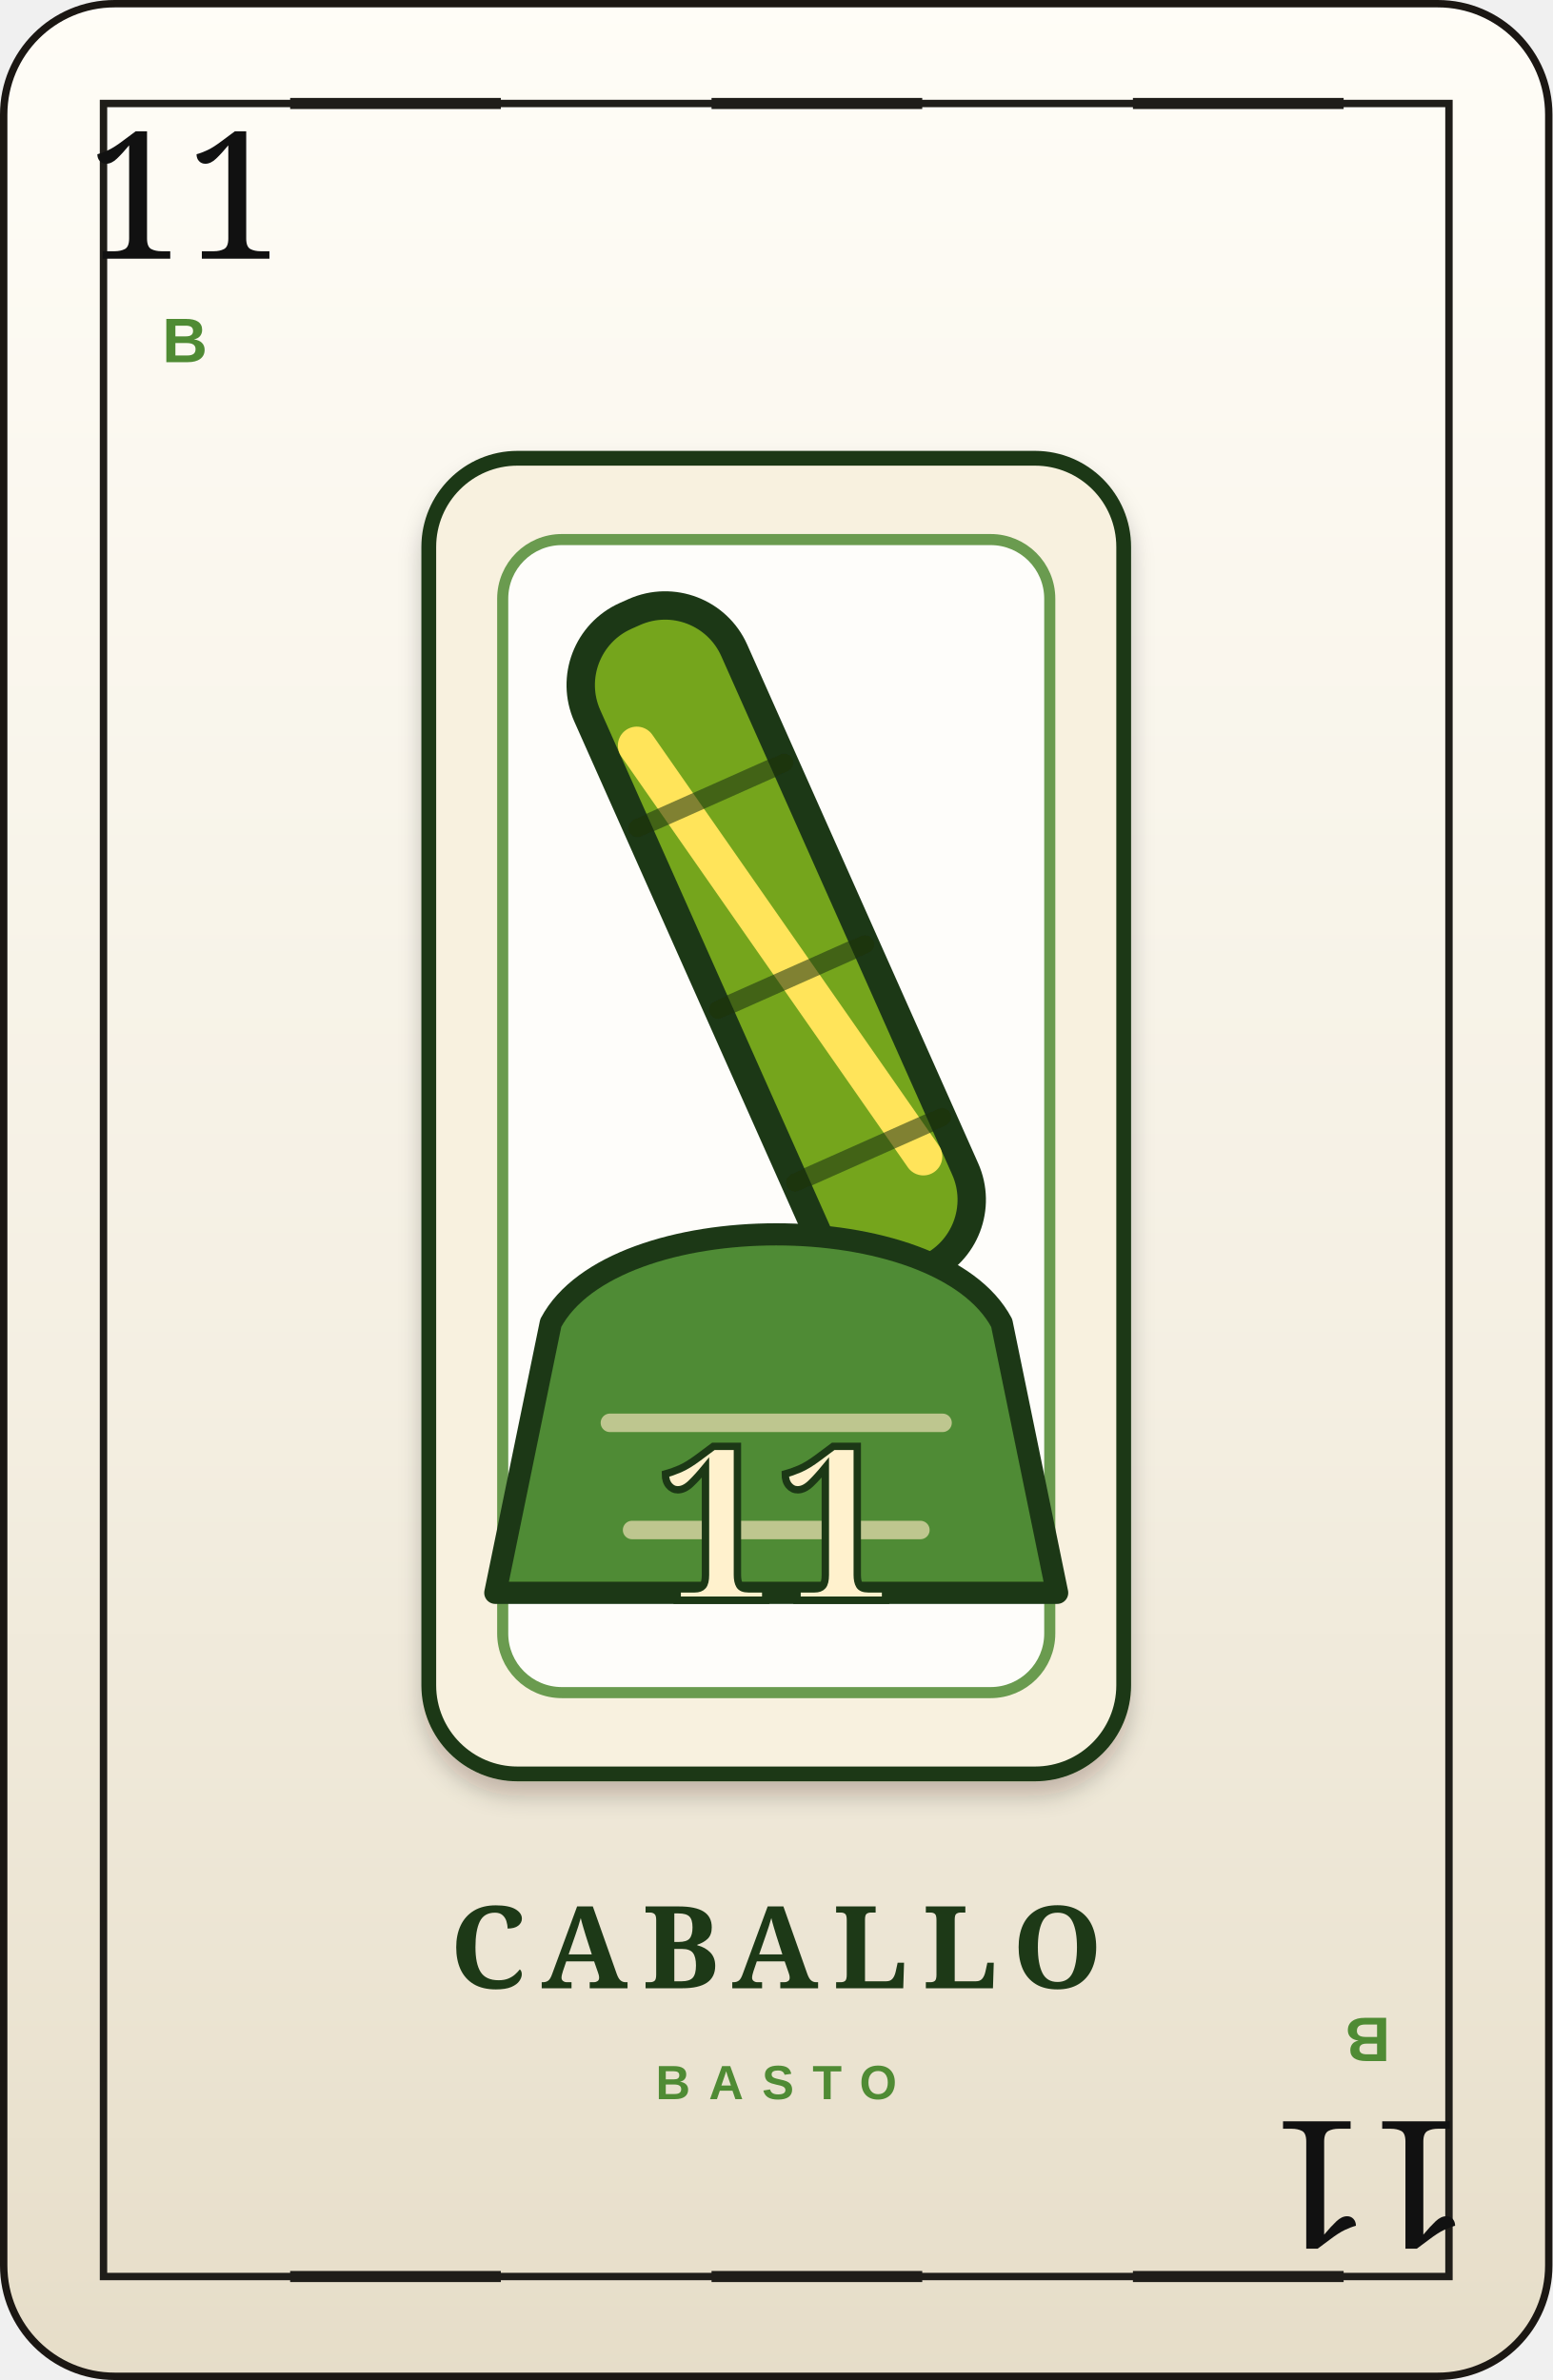
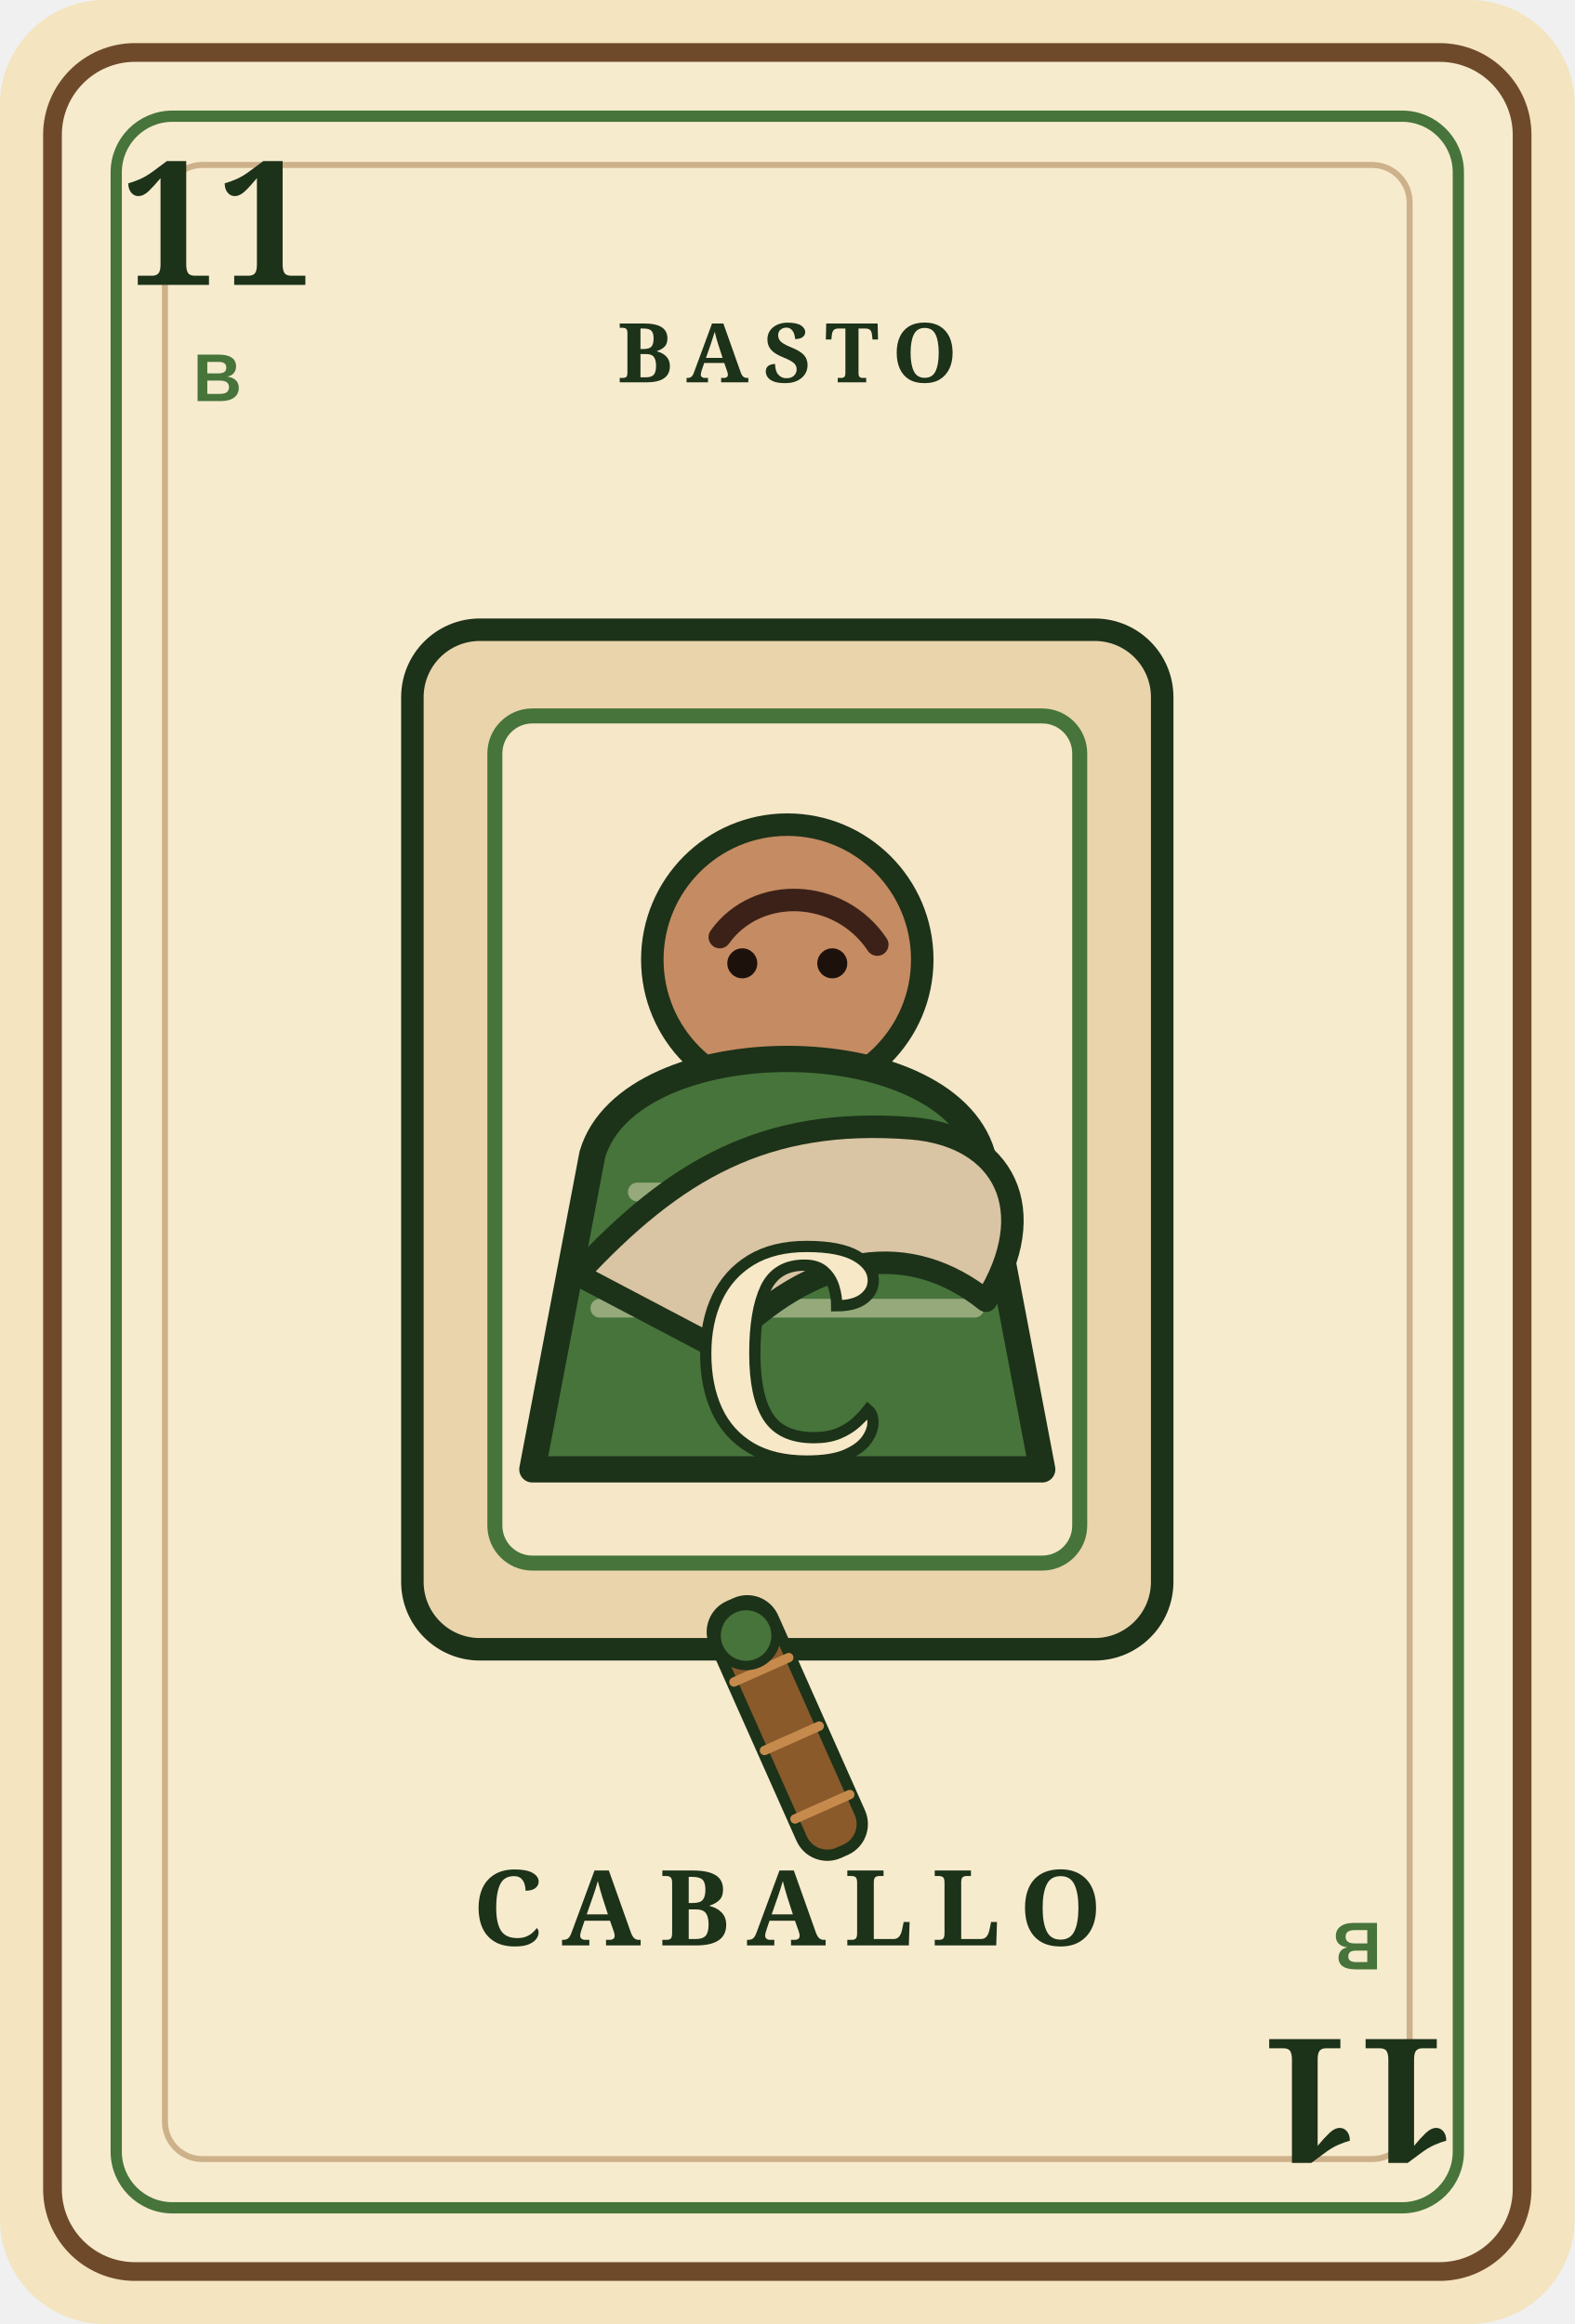
- <svg xmlns="http://www.w3.org/2000/svg" width="420" height="644" viewBox="0 0 420 644" role="img" aria-label="11 de BASTO">
-   <defs>
-     <linearGradient id="paper" x1="0" x2="0" y1="0" y2="1">
-       <stop offset="0" stop-color="#fffdf7" />
-       <stop offset="0.58" stop-color="#f4efe2" />
-       <stop offset="1" stop-color="#e6ddc8" />
-     </linearGradient>
-     <filter id="softShadow" x="-20%" y="-20%" width="140%" height="140%">
-       <feDropShadow dx="0" dy="4" stdDeviation="3" flood-color="#20140b" flood-opacity="0.22" />
-     </filter>
-   </defs>
-   <rect x="1" y="1" width="418" height="642" rx="30" fill="url(#paper)" stroke="#1b1713" stroke-width="2" />
-   <rect x="28" y="28" width="364" height="588" fill="none" stroke="#1f1d19" stroke-width="2" />
-   <path d="M80 28h54M194 28h54M308 28h54M80 616h54M194 616h54M308 616h54" stroke="#1f1d19" stroke-width="3" stroke-linecap="square" />
-   <g transform="translate(50 70) rotate(0)">
-     <text x="0" y="0" text-anchor="middle" font-family="Georgia, serif" font-size="48" fill="#111">11</text>
-     <text x="0" y="28" text-anchor="middle" font-family="Arial, sans-serif" font-size="17" font-weight="900" fill="#4f8b34">B</text>
+ <svg xmlns="http://www.w3.org/2000/svg" width="420" height="620" viewBox="0 0 420 620" role="img" aria-label="11 de BASTO">
+   <rect width="420" height="620" rx="28" fill="#f4e4bf" />
+   <rect x="14" y="14" width="392" height="592" rx="22" fill="#f7ebce" stroke="#6e4a2b" stroke-width="5" />
+   <rect x="31" y="31" width="358" height="558" rx="15" fill="none" stroke="#46743a" stroke-width="3" />
+   <rect x="44" y="44" width="332" height="532" rx="10" fill="none" stroke="#9f7040" stroke-width="1.6" opacity="0.48" />
+   <g transform="translate(58 76) rotate(0)">
+     <text x="0" y="0" text-anchor="middle" font-family="Georgia, serif" font-size="46" font-weight="800" fill="#1c3219">11</text>
+     <text x="0" y="31" text-anchor="middle" font-family="Arial, sans-serif" font-size="18" font-weight="900" fill="#46743a">B</text>
  </g>
-   <g transform="translate(370 574) rotate(180)">
-     <text x="0" y="0" text-anchor="middle" font-family="Georgia, serif" font-size="48" fill="#111">11</text>
-     <text x="0" y="28" text-anchor="middle" font-family="Arial, sans-serif" font-size="17" font-weight="900" fill="#4f8b34">B</text>
+   <g transform="translate(362 544) rotate(180)">
+     <text x="0" y="0" text-anchor="middle" font-family="Georgia, serif" font-size="46" font-weight="800" fill="#1c3219">11</text>
+     <text x="0" y="31" text-anchor="middle" font-family="Arial, sans-serif" font-size="18" font-weight="900" fill="#46743a">B</text>
  </g>
-   <g filter="url(#softShadow)">
-     <rect x="116" y="124" width="188" height="356" rx="24" fill="#f8f1df" stroke="#1d3917" stroke-width="4" />
-     <rect x="136" y="146" width="148" height="312" rx="16" fill="#ffffff" stroke="#4f8b34" stroke-width="3" opacity="0.84" />
-     <g transform="translate(210 255)">
-       <g transform="scale(1.28)">
+   <text x="210" y="102" text-anchor="middle" font-family="Georgia, serif" font-size="22" font-weight="700" letter-spacing="4" fill="#1c3219">BASTO</text>
+   <g>
+     <g transform="translate(210 304)">
+       <rect x="-100" y="-136" width="200" height="272" rx="18" fill="#ead4ac" stroke="#1c3219" stroke-width="6" />
+       <rect x="-78" y="-113" width="156" height="226" rx="10" fill="#f5e7c8" stroke="#46743a" stroke-width="4" />
+       <circle cx="0" cy="-48" r="36" fill="#c58b62" stroke="#1c3219" stroke-width="6" />
+       <path d="M-18-54C-8-68 14-67 24-52" fill="none" stroke="#3b2118" stroke-width="6" stroke-linecap="round" />
+       <circle cx="-12" cy="-47" r="4" fill="#1d110c" />
+       <circle cx="12" cy="-47" r="4" fill="#1d110c" />
+       <path d="M-52 4C-42-30 42-30 52 4L68 88H-68Z" fill="#46743a" stroke="#1c3219" stroke-width="7" stroke-linejoin="round" />
+       <path d="M-40 14H40M-50 45H50" stroke="#f5e7c8" stroke-width="5" stroke-linecap="round" opacity="0.46" />
+       <path d="M-56 36C-30 8-6-6 33-3C58-1 68 19 53 43C33 27 8 29-18 56Z" fill="#d9c4a3" stroke="#1c3219" stroke-width="6" stroke-linejoin="round" />
+       <text x="0" y="85" text-anchor="middle" font-family="Georgia, serif" font-size="78" font-weight="800" fill="#f7e8c7" stroke="#1c3219" stroke-width="3">C</text>
+       <g transform="translate(0 157) rotate(0) scale(0.5)">
        <g transform="rotate(-24)">
-           <rect x="-17" y="-76" width="34" height="152" rx="16" fill="#75a51f" stroke="#1d3917" stroke-width="6" />
-           <path d="M-10-50L10 54" stroke="#ffe45a" stroke-width="8" stroke-linecap="round" />
-           <path d="M-17-34H17M-17 8H17M-17 48H17" stroke="#17300d" stroke-width="4" stroke-linecap="round" opacity="0.55" />
+           <rect x="-17" y="-72" width="34" height="144" rx="15" fill="#8a5a2b" stroke="#1c3219" stroke-width="6" />
+           <path d="M-16-34H16M-16 6H16M-16 46H16" stroke="#c68b4c" stroke-width="5" stroke-linecap="round" />
+           <circle cx="0" cy="-54" r="16" fill="#46743a" stroke="#1c3219" stroke-width="5" />
        </g>
      </g>
    </g>
-     <path d="M149 358C166 326 254 326 271 358L286 431H134Z" fill="#4f8b34" stroke="#1d3917" stroke-width="6" stroke-linejoin="round" />
-     <path d="M165 385H255M171 414H249" stroke="#f7e5bd" stroke-width="5" stroke-linecap="round" opacity="0.66" />
-     <text x="210" y="433" text-anchor="middle" font-family="Georgia, serif" font-size="58" font-weight="800" fill="#fff1cd" stroke="#1d3917" stroke-width="2">11</text>
  </g>
-   <text x="210" y="538" text-anchor="middle" font-family="Georgia, serif" font-size="31" font-weight="800" fill="#1d3917" letter-spacing="4">CABALLO</text>
-   <text x="210" y="568" text-anchor="middle" font-family="Arial, sans-serif" font-size="13" font-weight="900" fill="#4f8b34" letter-spacing="5">BASTO</text>
+   <text x="210" y="519" text-anchor="middle" font-family="Georgia, serif" font-size="28" font-weight="700" letter-spacing="5" fill="#1c3219">CABALLO</text>
</svg>
